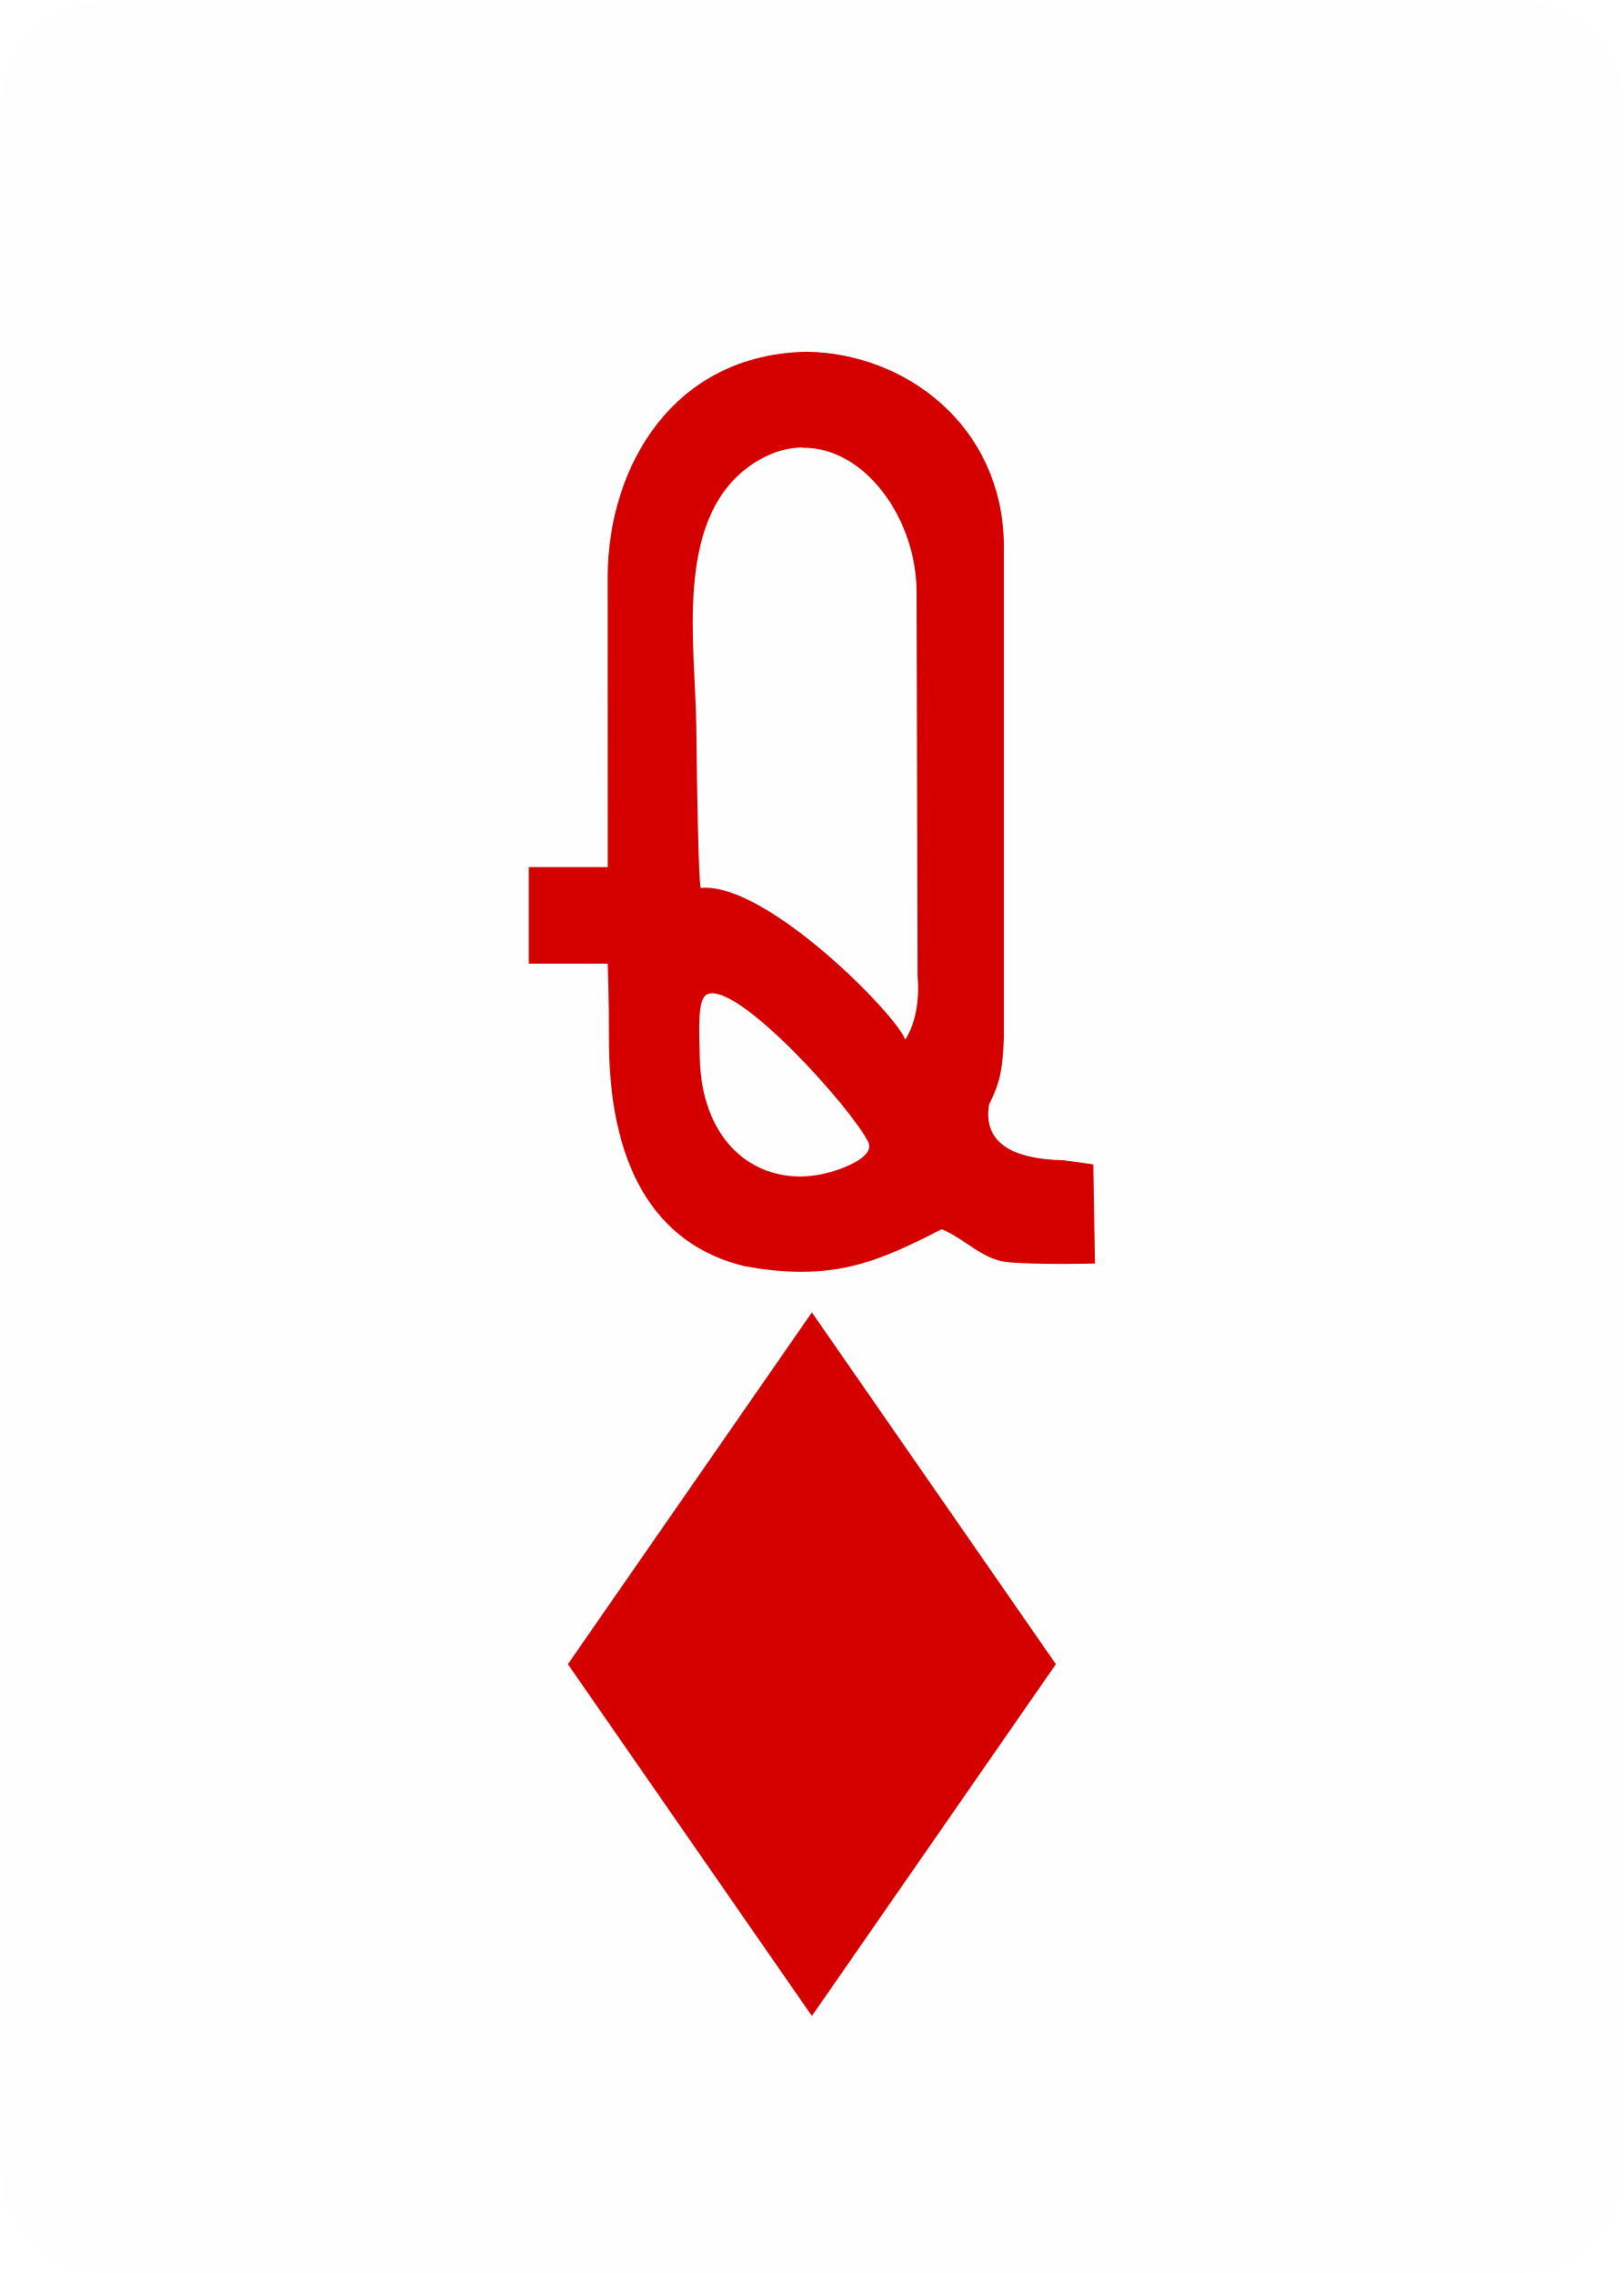
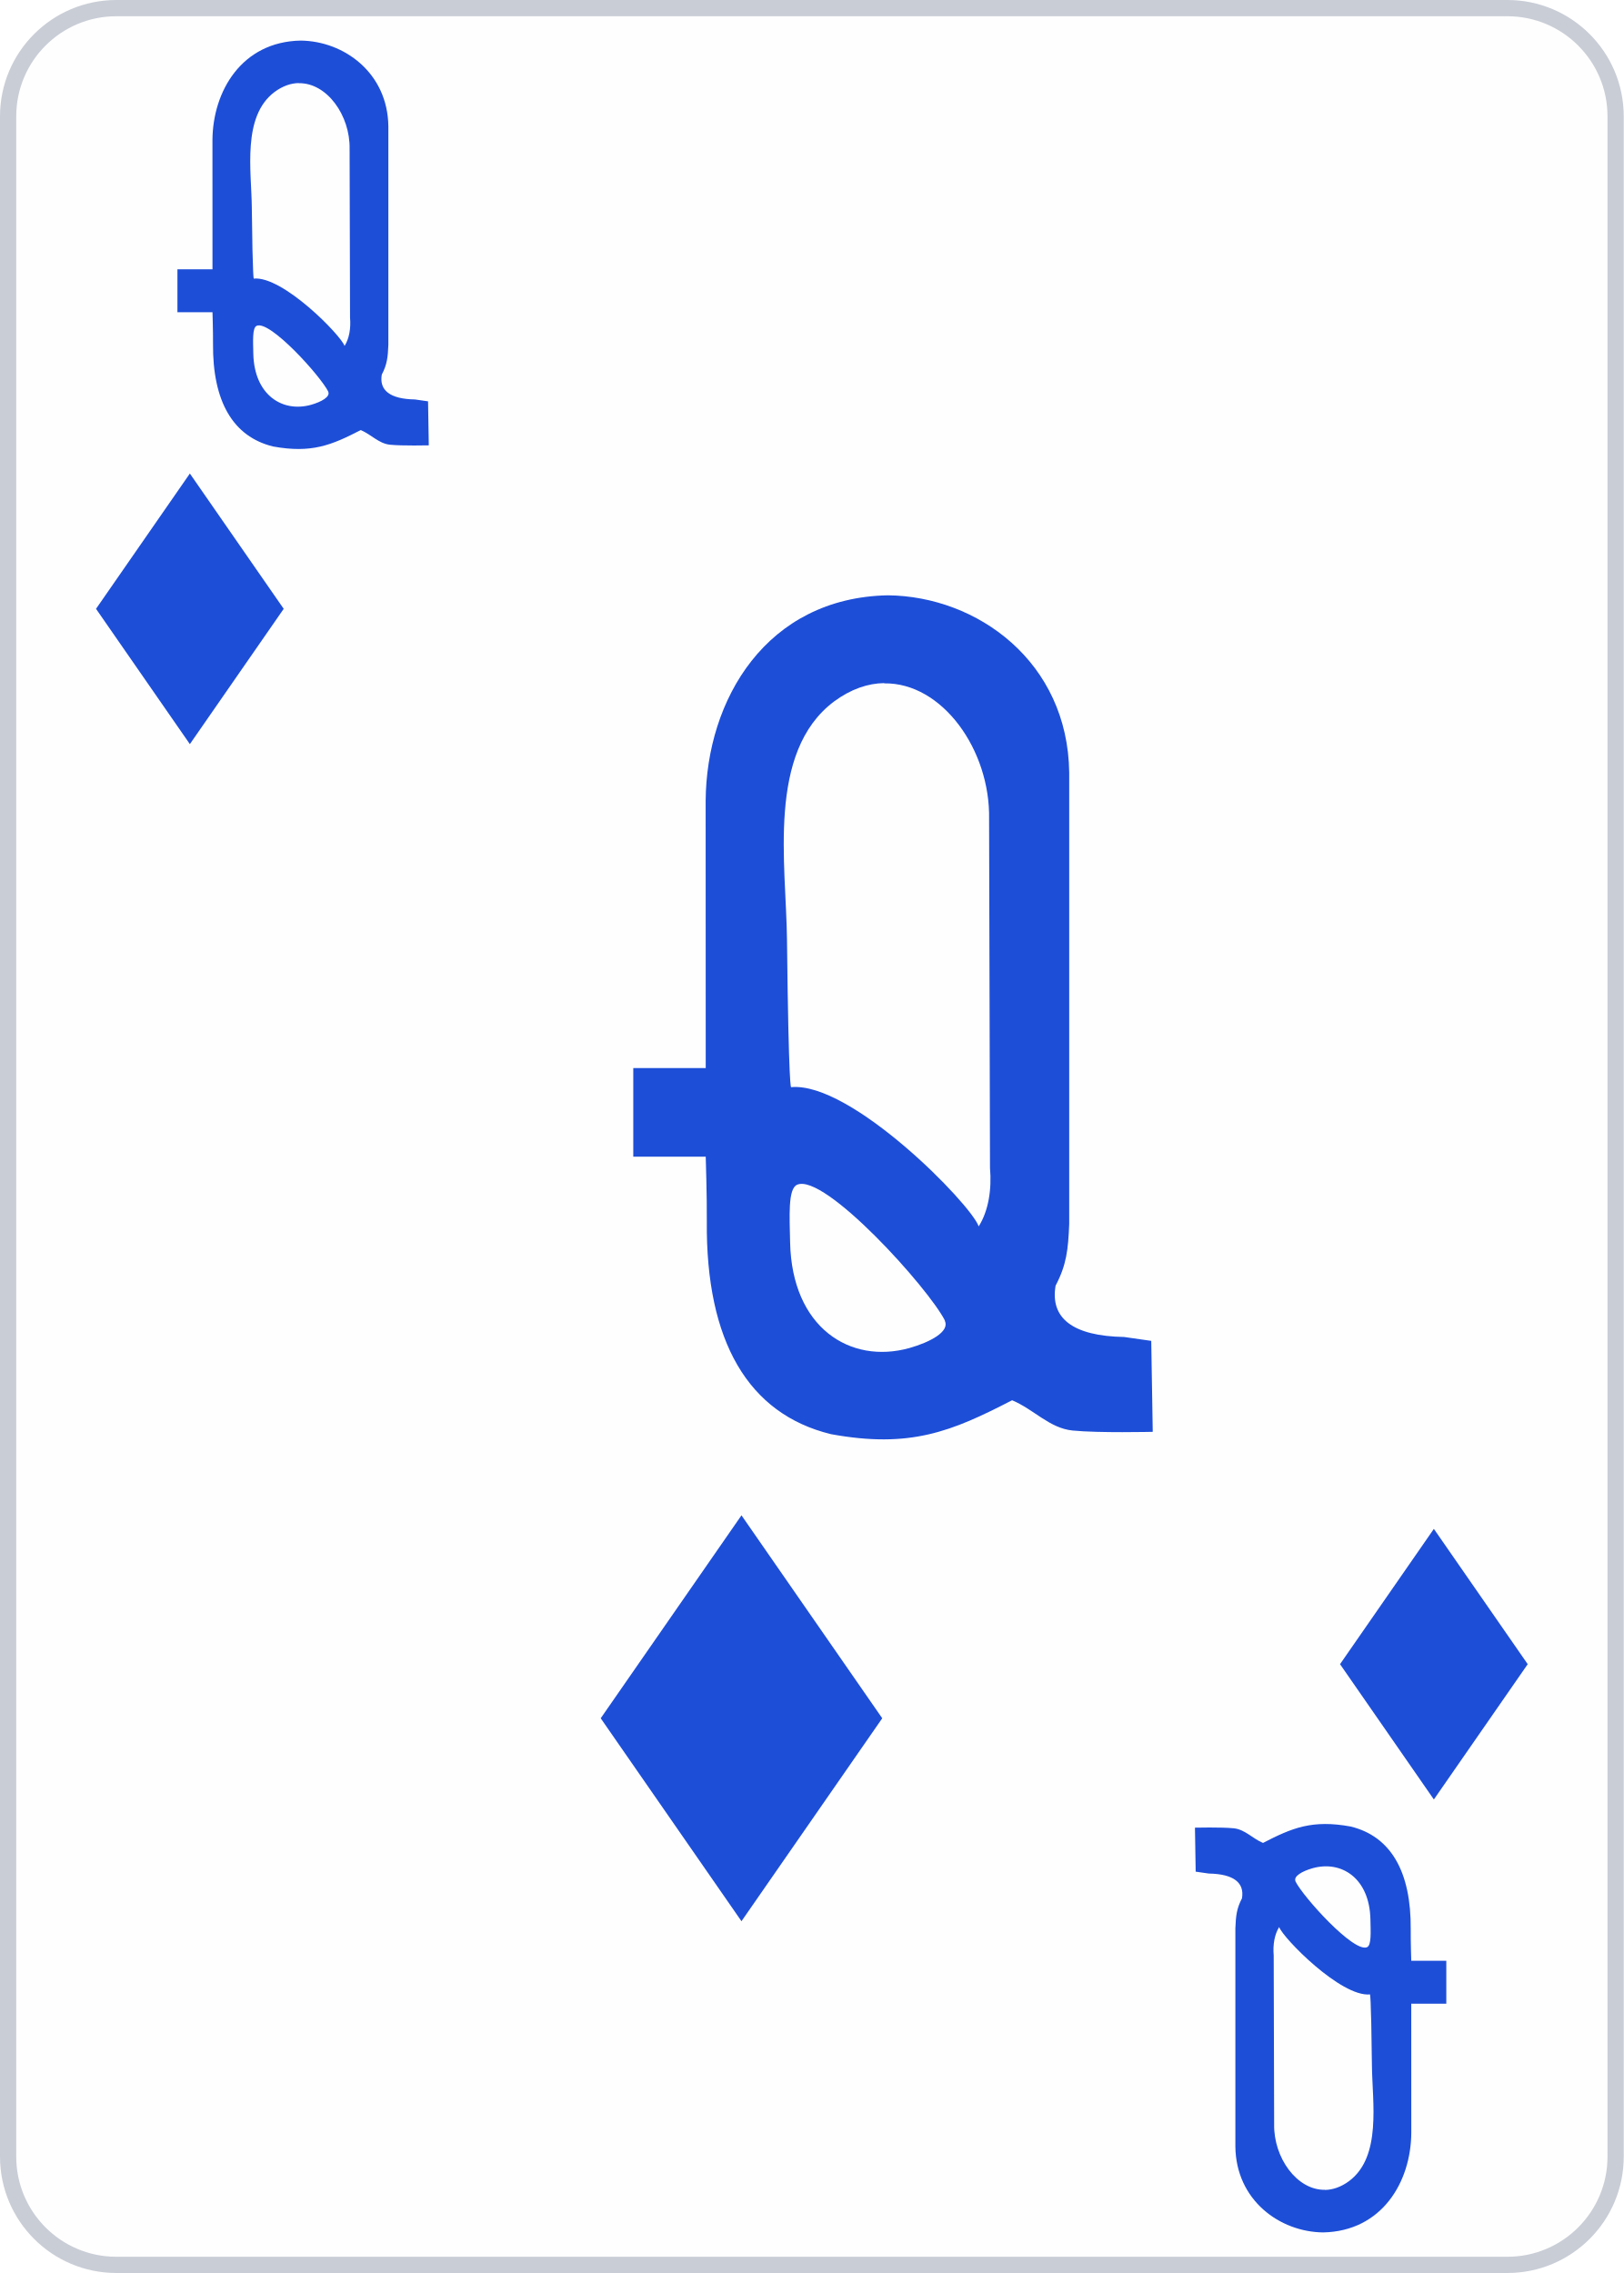
<svg xmlns="http://www.w3.org/2000/svg" viewBox="0 0 120 168">
-   <rect x="0" y="0" width="120" height="168" rx="8" fill="#fefefe" />
-   <path d="M9.842 0C5.15.09 2.822 4.02 2.797 7.953L2.8 18.27H0v3.426h2.8s.05 1.564.042 2.503c-.04 4.63 1.6 7.44 4.797 8.22 3.06.56 4.66-.1 7-1.31.84.35 1.44 1.08 2.34 1.17 1.003.1 3.095.05 3.095.05l-.058-3.515-1.046-.15c-2-.036-2.865-.735-2.65-1.984.426-.81.487-1.403.526-2.387V6.85C16.794 2.57 13.3.037 9.84 0zm-.145 3.403c2.24-.035 4.104 2.573 4.053 5.246l.035 13.48c.073.84-.062 1.67-.437 2.26-.295-.86-4.93-5.6-7.248-5.38 0 0-.094.24-.16-5.69-.028-2.91-.793-7.257 1.822-9.218.653-.48 1.308-.7 1.935-.708zm2.34 24.628c.206.42-.555.83-1.366 1.06-2.29.64-4.54-.79-4.61-4.08-.02-1-.09-2.072.268-2.23 1.053-.474 5.098 4.01 5.72 5.26z" transform="matrix(2.0846 0 0 2.0846 39.077 26.000)" fill="#d40000" />
-   <path d="M28.5 0l20.112 29L28.5 58 8.388 29z" transform="matrix(0.8966 0 0 0.8966 34.448 97.000)" fill="#d40000" />
+   <rect x="0.6" y="0.6" width="118.8" height="166.8" rx="8" fill="#fefefe" stroke="#c9cdd6" stroke-width="1.2" />
+   <g transform="translate(-4.234,-8.542) scale(0.44391)">
+     <path d="M9.842 0C5.15.09 2.822 4.02 2.797 7.953L2.8 18.27H0v3.426h2.8s.05 1.564.042 2.503c-.04 4.63 1.6 7.44 4.797 8.22 3.06.56 4.66-.1 7-1.31.84.35 1.44 1.08 2.34 1.17 1.003.1 3.095.05 3.095.05l-.058-3.515-1.046-.15c-2-.036-2.865-.735-2.65-1.984.426-.81.487-1.403.526-2.387V6.85C16.794 2.57 13.3.037 9.84 0zm-.145 3.403c2.24-.035 4.104 2.573 4.053 5.246l.035 13.48c.073.84-.062 1.67-.437 2.26-.295-.86-4.93-5.6-7.248-5.38 0 0-.094.24-.16-5.69-.028-2.91-.793-7.257 1.822-9.218.653-.48 1.308-.7 1.935-.708zm2.34 24.628c.206.42-.555.83-1.366 1.06-2.29.64-4.54-.79-4.61-4.08-.02-1-.09-2.072.268-2.23 1.053-.474 5.098 4.01 5.72 5.26z" transform="matrix(2.0846 0 0 2.0846 39.077 26.000)" fill="#1d4ed8" />
+   </g>
+   <g transform="translate(-9.044,-2.306) scale(0.38459)">
+     <path d="M28.5 0l20.112 29L28.5 58 8.388 29z" transform="matrix(0.8966 0 0 0.8966 34.448 97.000)" fill="#1d4ed8" />
+   </g>
+   <g transform="translate(10.951,20.147) scale(0.91742)">
+     <path d="M9.842 0C5.15.09 2.822 4.02 2.797 7.953L2.8 18.27H0v3.426h2.8s.05 1.564.042 2.503c-.04 4.63 1.6 7.44 4.797 8.22 3.06.56 4.66-.1 7-1.31.84.35 1.44 1.08 2.34 1.17 1.003.1 3.095.05 3.095.05l-.058-3.515-1.046-.15c-2-.036-2.865-.735-2.65-1.984.426-.81.487-1.403.526-2.387V6.85C16.794 2.57 13.3.037 9.84 0zm-.145 3.403c2.24-.035 4.104 2.573 4.053 5.246l.035 13.48c.073.84-.062 1.67-.437 2.26-.295-.86-4.93-5.6-7.248-5.38 0 0-.094.24-.16-5.69-.028-2.91-.793-7.257 1.822-9.218.653-.48 1.308-.7 1.935-.708zm2.34 24.628c.206.42-.555.83-1.366 1.06-2.29.64-4.54-.79-4.61-4.08-.02-1-.09-2.072.268-2.23 1.053-.474 5.098 4.01 5.72 5.26z" transform="matrix(2.0846 0 0 2.0846 39.077 26.000)" fill="#1d4ed8" />
+   </g>
+   <g transform="translate(20.184,56.041) scale(0.57689)">
+     <path d="M28.5 0l20.112 29L28.5 58 8.388 29z" transform="matrix(0.8966 0 0 0.8966 34.448 97.000)" fill="#1d4ed8" />
+   </g>
+   <g transform="rotate(180 60 84)">
+     <g transform="translate(-4.234,-8.542) scale(0.44391)">
+       <path d="M9.842 0C5.15.09 2.822 4.02 2.797 7.953L2.8 18.27H0v3.426h2.8s.05 1.564.042 2.503c-.04 4.63 1.6 7.44 4.797 8.22 3.06.56 4.66-.1 7-1.31.84.35 1.44 1.08 2.34 1.17 1.003.1 3.095.05 3.095.05l-.058-3.515-1.046-.15c-2-.036-2.865-.735-2.65-1.984.426-.81.487-1.403.526-2.387V6.85C16.794 2.57 13.3.037 9.84 0zm-.145 3.403c2.24-.035 4.104 2.573 4.053 5.246l.035 13.48c.073.84-.062 1.67-.437 2.26-.295-.86-4.93-5.6-7.248-5.38 0 0-.094.24-.16-5.69-.028-2.91-.793-7.257 1.822-9.218.653-.48 1.308-.7 1.935-.708zm2.34 24.628c.206.42-.555.83-1.366 1.06-2.29.64-4.54-.79-4.61-4.08-.02-1-.09-2.072.268-2.23 1.053-.474 5.098 4.01 5.72 5.26z" transform="matrix(2.0846 0 0 2.0846 39.077 26.000)" fill="#1d4ed8" />
+     </g>
+     <g transform="translate(-9.044,-2.306) scale(0.38459)">
+       <path d="M28.5 0l20.112 29L28.5 58 8.388 29z" transform="matrix(0.8966 0 0 0.8966 34.448 97.000)" fill="#1d4ed8" />
+     </g>
+   </g>
</svg>
